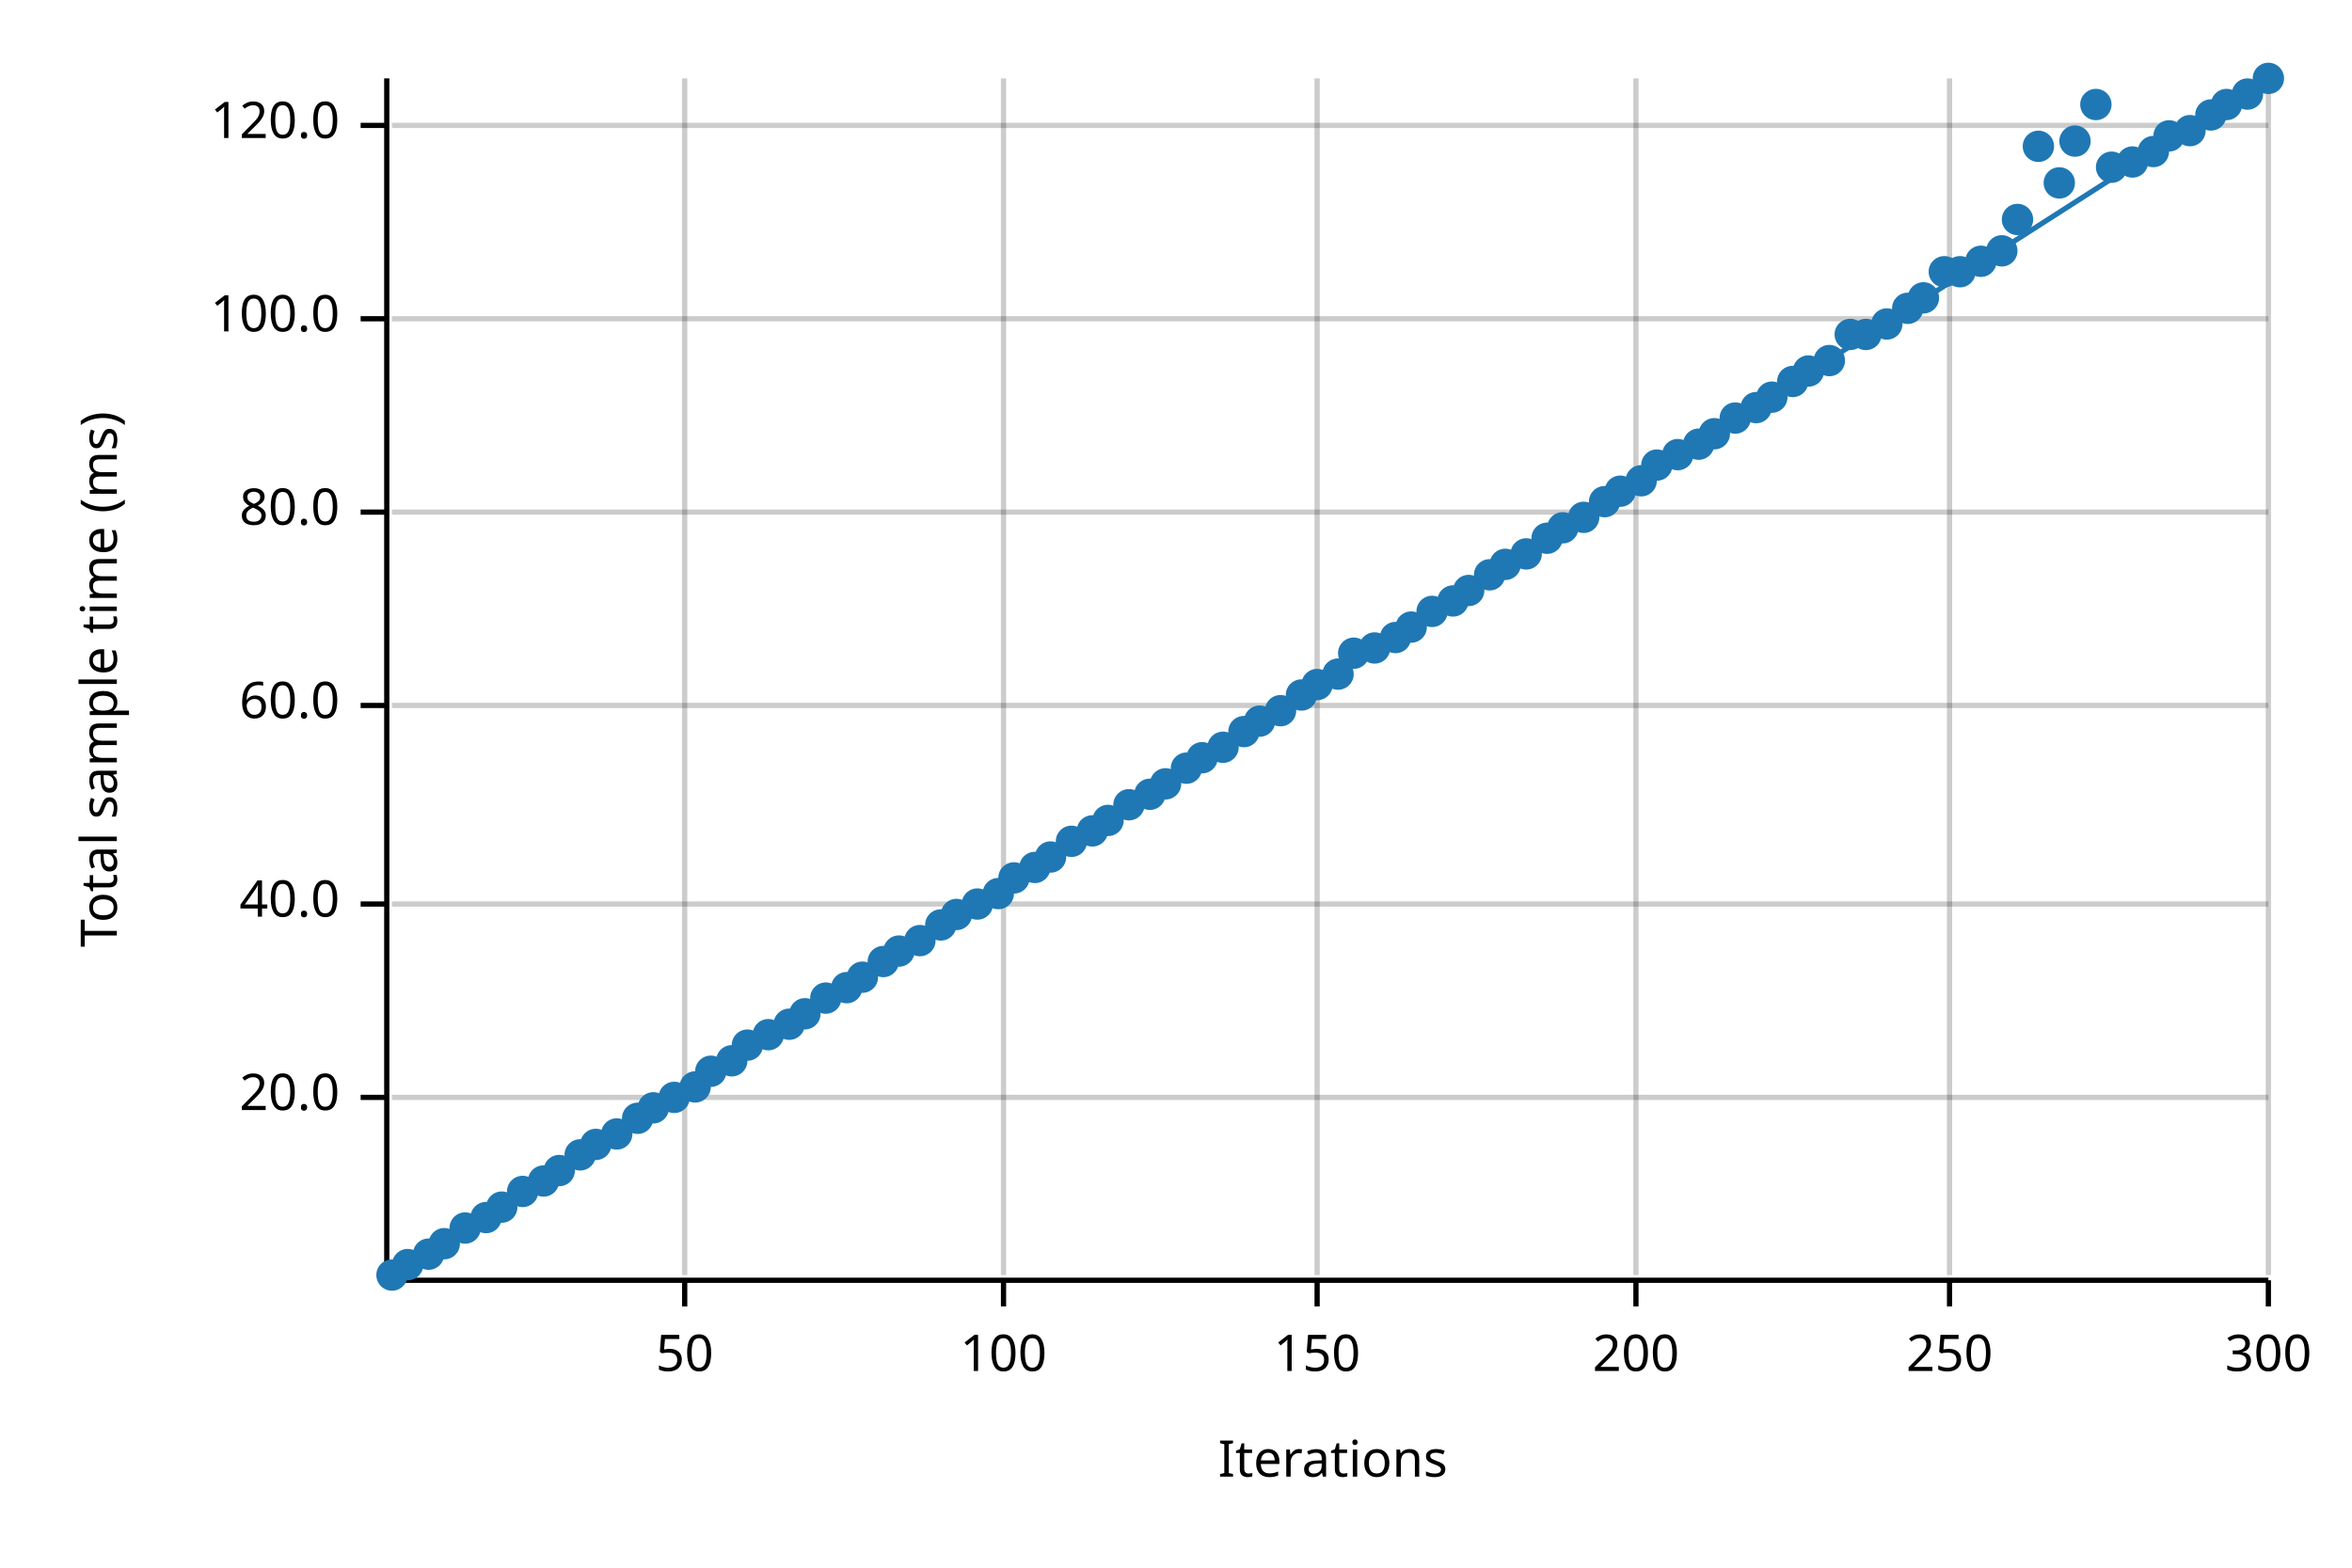
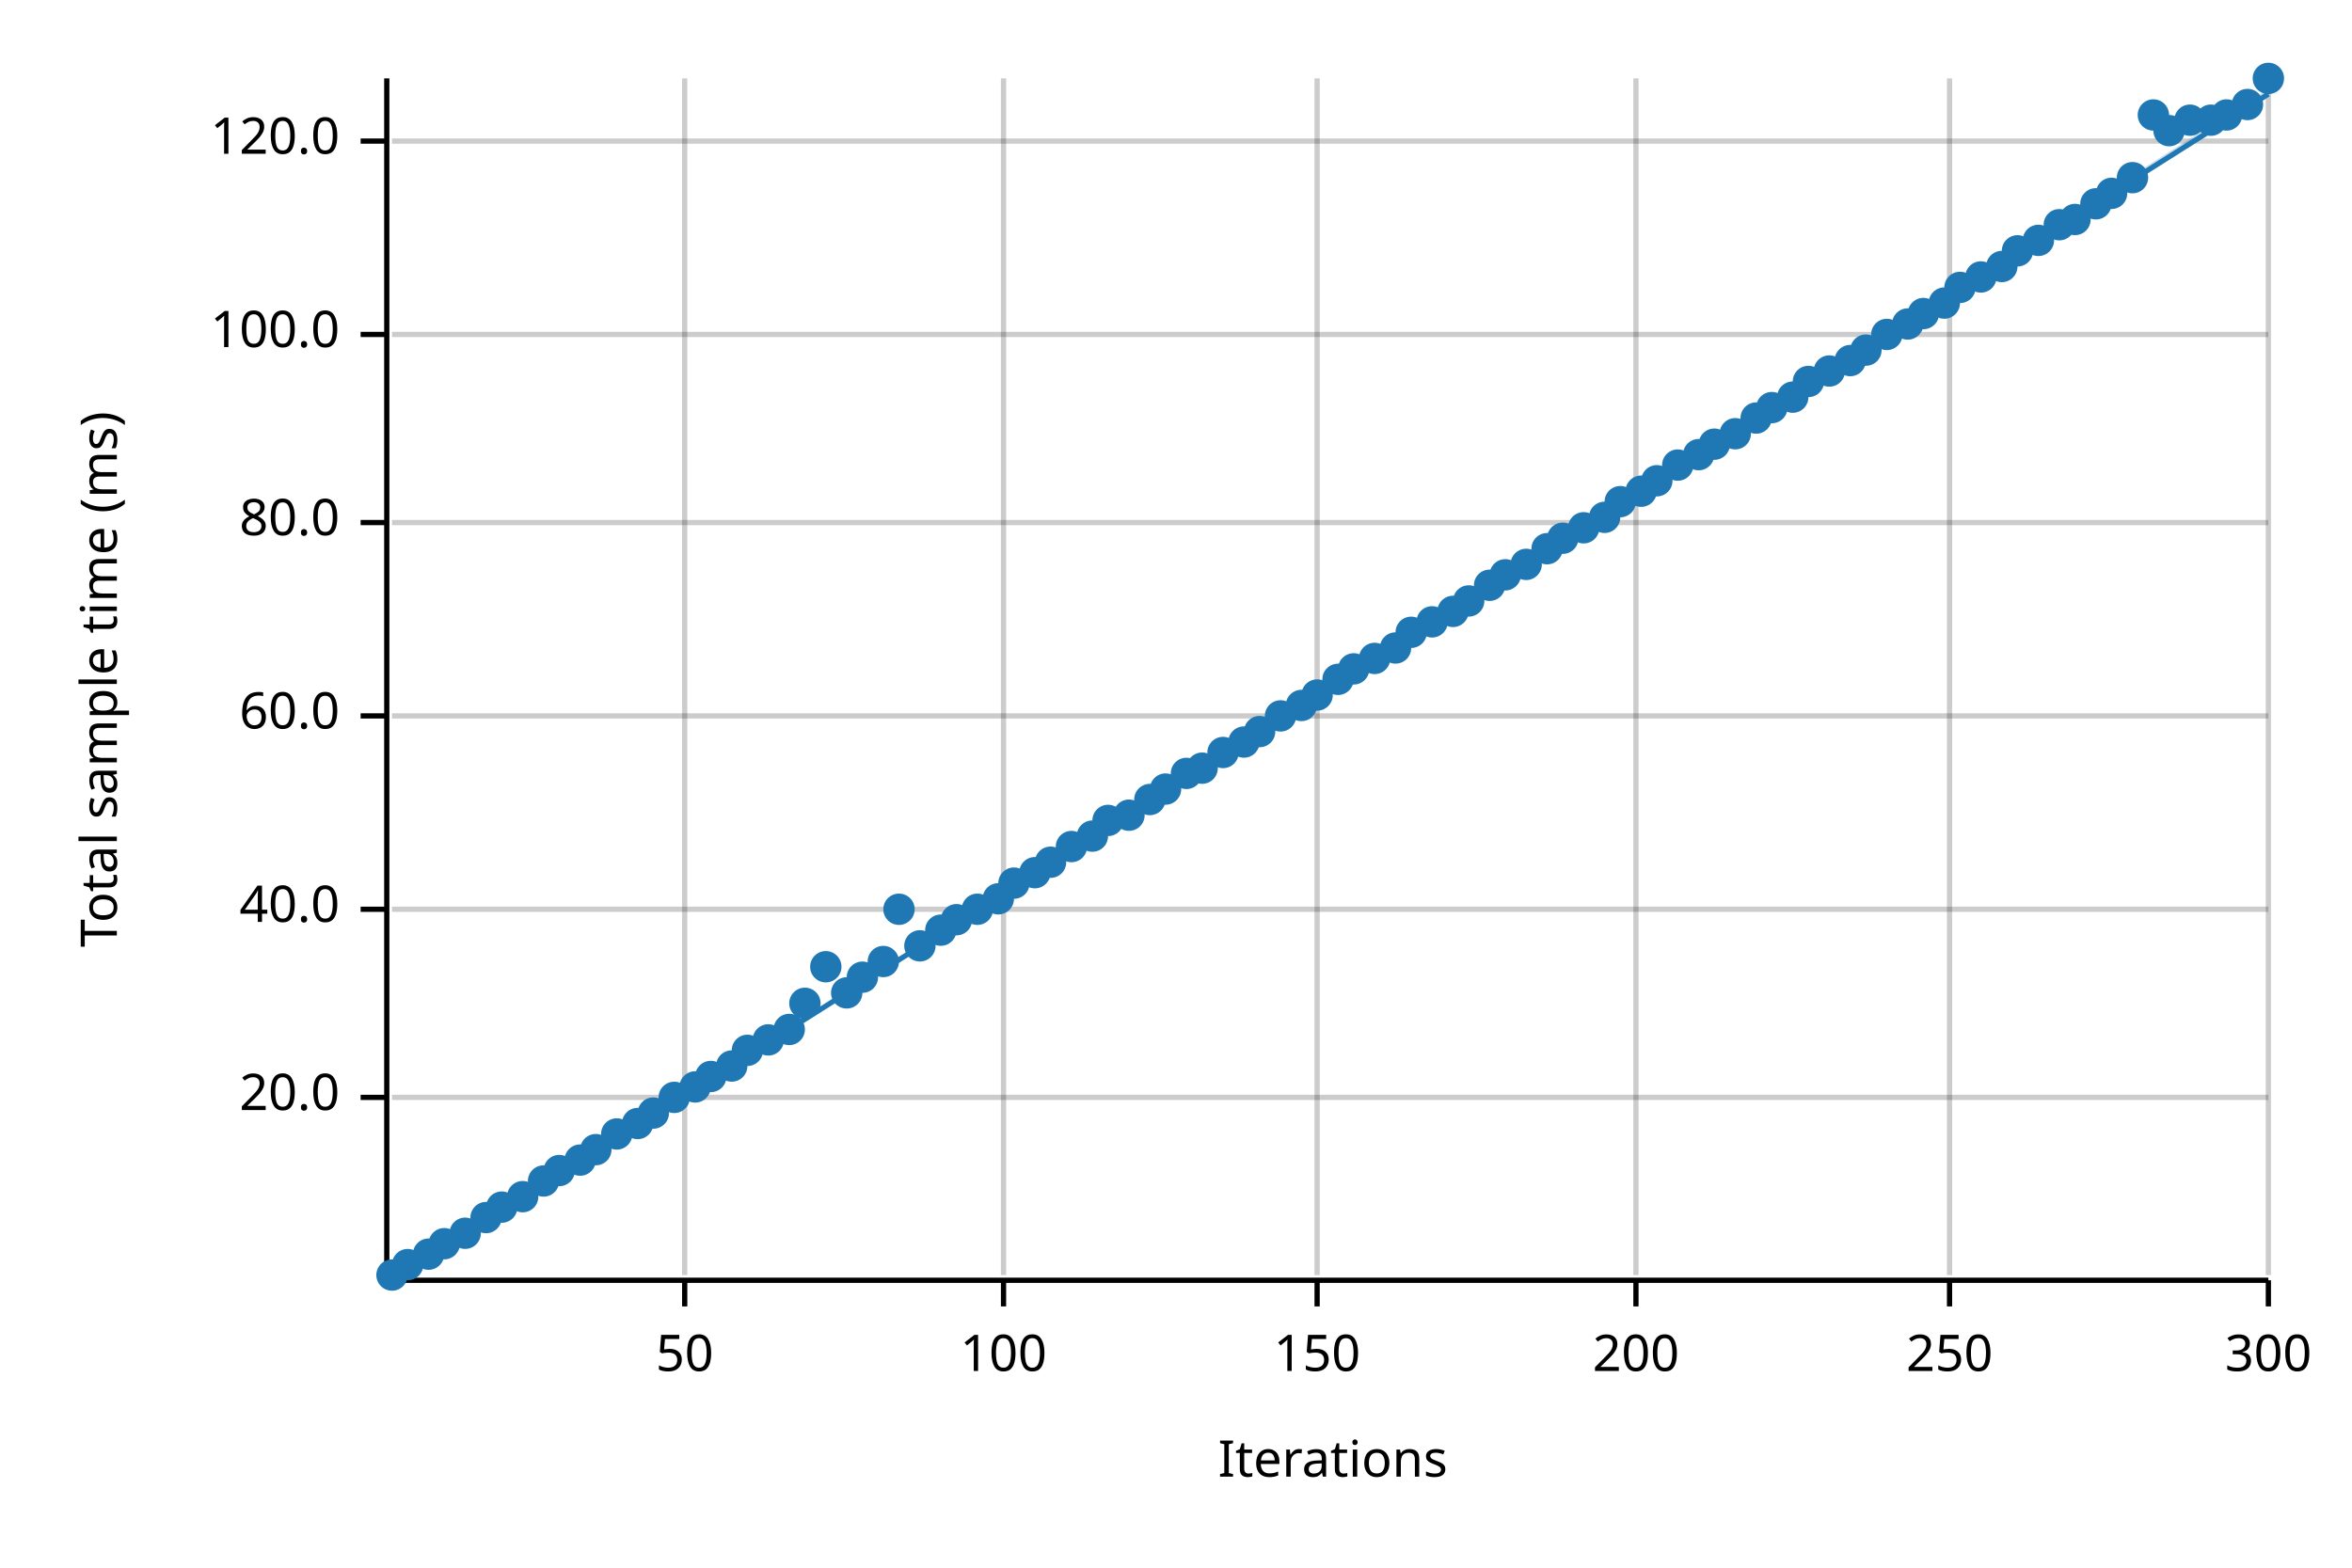
<svg xmlns="http://www.w3.org/2000/svg" width="450" height="300" viewBox="0 0 450 300">
  <text x="15" y="130" dy="0.76em" text-anchor="middle" font-family="sans-serif" font-size="9.677" opacity="1" fill="#000000" transform="rotate(270, 15, 130)">
Total sample time (ms)
</text>
  <text x="255" y="285" dy="-0.5ex" text-anchor="middle" font-family="sans-serif" font-size="9.677" opacity="1" fill="#000000">
Iterations
</text>
  <line opacity="0.2" stroke="#000000" stroke-width="1" x1="131" y1="244" x2="131" y2="15" />
  <line opacity="0.2" stroke="#000000" stroke-width="1" x1="192" y1="244" x2="192" y2="15" />
  <line opacity="0.2" stroke="#000000" stroke-width="1" x1="252" y1="244" x2="252" y2="15" />
  <line opacity="0.2" stroke="#000000" stroke-width="1" x1="313" y1="244" x2="313" y2="15" />
  <line opacity="0.2" stroke="#000000" stroke-width="1" x1="373" y1="244" x2="373" y2="15" />
  <line opacity="0.2" stroke="#000000" stroke-width="1" x1="434" y1="244" x2="434" y2="15" />
  <line opacity="0.2" stroke="#000000" stroke-width="1" x1="75" y1="210" x2="434" y2="210" />
-   <line opacity="0.2" stroke="#000000" stroke-width="1" x1="75" y1="173" x2="434" y2="173" />
-   <line opacity="0.2" stroke="#000000" stroke-width="1" x1="75" y1="135" x2="434" y2="135" />
-   <line opacity="0.2" stroke="#000000" stroke-width="1" x1="75" y1="98" x2="434" y2="98" />
-   <line opacity="0.2" stroke="#000000" stroke-width="1" x1="75" y1="61" x2="434" y2="61" />
-   <line opacity="0.2" stroke="#000000" stroke-width="1" x1="75" y1="24" x2="434" y2="24" />
+   <line opacity="0.2" stroke="#000000" stroke-width="1" x1="75" y1="174" x2="434" y2="174" />
+   <line opacity="0.2" stroke="#000000" stroke-width="1" x1="75" y1="137" x2="434" y2="137" />
+   <line opacity="0.2" stroke="#000000" stroke-width="1" x1="75" y1="100" x2="434" y2="100" />
+   <line opacity="0.2" stroke="#000000" stroke-width="1" x1="75" y1="64" x2="434" y2="64" />
+   <line opacity="0.2" stroke="#000000" stroke-width="1" x1="75" y1="27" x2="434" y2="27" />
  <polyline fill="none" opacity="1" stroke="#000000" stroke-width="1" points="74,15 74,244 " />
  <text x="65" y="210" dy="0.5ex" text-anchor="end" font-family="sans-serif" font-size="9.677" opacity="1" fill="#000000">
20.0
</text>
  <polyline fill="none" opacity="1" stroke="#000000" stroke-width="1" points="69,210 74,210 " />
-   <text x="65" y="173" dy="0.5ex" text-anchor="end" font-family="sans-serif" font-size="9.677" opacity="1" fill="#000000">
+   <text x="65" y="174" dy="0.5ex" text-anchor="end" font-family="sans-serif" font-size="9.677" opacity="1" fill="#000000">
40.0
</text>
-   <polyline fill="none" opacity="1" stroke="#000000" stroke-width="1" points="69,173 74,173 " />
-   <text x="65" y="135" dy="0.5ex" text-anchor="end" font-family="sans-serif" font-size="9.677" opacity="1" fill="#000000">
+   <polyline fill="none" opacity="1" stroke="#000000" stroke-width="1" points="69,174 74,174 " />
+   <text x="65" y="137" dy="0.5ex" text-anchor="end" font-family="sans-serif" font-size="9.677" opacity="1" fill="#000000">
60.0
</text>
-   <polyline fill="none" opacity="1" stroke="#000000" stroke-width="1" points="69,135 74,135 " />
-   <text x="65" y="98" dy="0.5ex" text-anchor="end" font-family="sans-serif" font-size="9.677" opacity="1" fill="#000000">
+   <polyline fill="none" opacity="1" stroke="#000000" stroke-width="1" points="69,137 74,137 " />
+   <text x="65" y="100" dy="0.5ex" text-anchor="end" font-family="sans-serif" font-size="9.677" opacity="1" fill="#000000">
80.0
</text>
-   <polyline fill="none" opacity="1" stroke="#000000" stroke-width="1" points="69,98 74,98 " />
-   <text x="65" y="61" dy="0.5ex" text-anchor="end" font-family="sans-serif" font-size="9.677" opacity="1" fill="#000000">
+   <polyline fill="none" opacity="1" stroke="#000000" stroke-width="1" points="69,100 74,100 " />
+   <text x="65" y="64" dy="0.5ex" text-anchor="end" font-family="sans-serif" font-size="9.677" opacity="1" fill="#000000">
100.0
</text>
-   <polyline fill="none" opacity="1" stroke="#000000" stroke-width="1" points="69,61 74,61 " />
-   <text x="65" y="24" dy="0.5ex" text-anchor="end" font-family="sans-serif" font-size="9.677" opacity="1" fill="#000000">
+   <polyline fill="none" opacity="1" stroke="#000000" stroke-width="1" points="69,64 74,64 " />
+   <text x="65" y="27" dy="0.5ex" text-anchor="end" font-family="sans-serif" font-size="9.677" opacity="1" fill="#000000">
120.0
</text>
-   <polyline fill="none" opacity="1" stroke="#000000" stroke-width="1" points="69,24 74,24 " />
+   <polyline fill="none" opacity="1" stroke="#000000" stroke-width="1" points="69,27 74,27 " />
  <polyline fill="none" opacity="1" stroke="#000000" stroke-width="1" points="75,245 434,245 " />
  <text x="131" y="255" dy="0.76em" text-anchor="middle" font-family="sans-serif" font-size="9.677" opacity="1" fill="#000000">
50
</text>
  <polyline fill="none" opacity="1" stroke="#000000" stroke-width="1" points="131,245 131,250 " />
  <text x="192" y="255" dy="0.76em" text-anchor="middle" font-family="sans-serif" font-size="9.677" opacity="1" fill="#000000">
100
</text>
  <polyline fill="none" opacity="1" stroke="#000000" stroke-width="1" points="192,245 192,250 " />
  <text x="252" y="255" dy="0.76em" text-anchor="middle" font-family="sans-serif" font-size="9.677" opacity="1" fill="#000000">
150
</text>
  <polyline fill="none" opacity="1" stroke="#000000" stroke-width="1" points="252,245 252,250 " />
  <text x="313" y="255" dy="0.76em" text-anchor="middle" font-family="sans-serif" font-size="9.677" opacity="1" fill="#000000">
200
</text>
  <polyline fill="none" opacity="1" stroke="#000000" stroke-width="1" points="313,245 313,250 " />
  <text x="373" y="255" dy="0.76em" text-anchor="middle" font-family="sans-serif" font-size="9.677" opacity="1" fill="#000000">
250
</text>
  <polyline fill="none" opacity="1" stroke="#000000" stroke-width="1" points="373,245 373,250 " />
  <text x="434" y="255" dy="0.76em" text-anchor="middle" font-family="sans-serif" font-size="9.677" opacity="1" fill="#000000">
300
</text>
  <polyline fill="none" opacity="1" stroke="#000000" stroke-width="1" points="434,245 434,250 " />
  <circle cx="75" cy="244" r="3" opacity="1" fill="#1F78B4" stroke="none" stroke-width="1" />
  <circle cx="78" cy="242" r="3" opacity="1" fill="#1F78B4" stroke="none" stroke-width="1" />
  <circle cx="82" cy="240" r="3" opacity="1" fill="#1F78B4" stroke="none" stroke-width="1" />
  <circle cx="85" cy="238" r="3" opacity="1" fill="#1F78B4" stroke="none" stroke-width="1" />
-   <circle cx="89" cy="235" r="3" opacity="1" fill="#1F78B4" stroke="none" stroke-width="1" />
+   <circle cx="89" cy="236" r="3" opacity="1" fill="#1F78B4" stroke="none" stroke-width="1" />
  <circle cx="93" cy="233" r="3" opacity="1" fill="#1F78B4" stroke="none" stroke-width="1" />
  <circle cx="96" cy="231" r="3" opacity="1" fill="#1F78B4" stroke="none" stroke-width="1" />
-   <circle cx="100" cy="228" r="3" opacity="1" fill="#1F78B4" stroke="none" stroke-width="1" />
+   <circle cx="100" cy="229" r="3" opacity="1" fill="#1F78B4" stroke="none" stroke-width="1" />
  <circle cx="104" cy="226" r="3" opacity="1" fill="#1F78B4" stroke="none" stroke-width="1" />
  <circle cx="107" cy="224" r="3" opacity="1" fill="#1F78B4" stroke="none" stroke-width="1" />
-   <circle cx="111" cy="221" r="3" opacity="1" fill="#1F78B4" stroke="none" stroke-width="1" />
-   <circle cx="114" cy="219" r="3" opacity="1" fill="#1F78B4" stroke="none" stroke-width="1" />
+   <circle cx="111" cy="222" r="3" opacity="1" fill="#1F78B4" stroke="none" stroke-width="1" />
+   <circle cx="114" cy="220" r="3" opacity="1" fill="#1F78B4" stroke="none" stroke-width="1" />
  <circle cx="118" cy="217" r="3" opacity="1" fill="#1F78B4" stroke="none" stroke-width="1" />
-   <circle cx="122" cy="214" r="3" opacity="1" fill="#1F78B4" stroke="none" stroke-width="1" />
-   <circle cx="125" cy="212" r="3" opacity="1" fill="#1F78B4" stroke="none" stroke-width="1" />
+   <circle cx="122" cy="215" r="3" opacity="1" fill="#1F78B4" stroke="none" stroke-width="1" />
+   <circle cx="125" cy="213" r="3" opacity="1" fill="#1F78B4" stroke="none" stroke-width="1" />
  <circle cx="129" cy="210" r="3" opacity="1" fill="#1F78B4" stroke="none" stroke-width="1" />
  <circle cx="133" cy="208" r="3" opacity="1" fill="#1F78B4" stroke="none" stroke-width="1" />
-   <circle cx="136" cy="205" r="3" opacity="1" fill="#1F78B4" stroke="none" stroke-width="1" />
-   <circle cx="140" cy="203" r="3" opacity="1" fill="#1F78B4" stroke="none" stroke-width="1" />
-   <circle cx="143" cy="200" r="3" opacity="1" fill="#1F78B4" stroke="none" stroke-width="1" />
-   <circle cx="147" cy="198" r="3" opacity="1" fill="#1F78B4" stroke="none" stroke-width="1" />
-   <circle cx="151" cy="196" r="3" opacity="1" fill="#1F78B4" stroke="none" stroke-width="1" />
-   <circle cx="154" cy="194" r="3" opacity="1" fill="#1F78B4" stroke="none" stroke-width="1" />
-   <circle cx="158" cy="191" r="3" opacity="1" fill="#1F78B4" stroke="none" stroke-width="1" />
-   <circle cx="162" cy="189" r="3" opacity="1" fill="#1F78B4" stroke="none" stroke-width="1" />
+   <circle cx="136" cy="206" r="3" opacity="1" fill="#1F78B4" stroke="none" stroke-width="1" />
+   <circle cx="140" cy="204" r="3" opacity="1" fill="#1F78B4" stroke="none" stroke-width="1" />
+   <circle cx="143" cy="201" r="3" opacity="1" fill="#1F78B4" stroke="none" stroke-width="1" />
+   <circle cx="147" cy="199" r="3" opacity="1" fill="#1F78B4" stroke="none" stroke-width="1" />
+   <circle cx="151" cy="197" r="3" opacity="1" fill="#1F78B4" stroke="none" stroke-width="1" />
+   <circle cx="154" cy="192" r="3" opacity="1" fill="#1F78B4" stroke="none" stroke-width="1" />
+   <circle cx="158" cy="185" r="3" opacity="1" fill="#1F78B4" stroke="none" stroke-width="1" />
+   <circle cx="162" cy="190" r="3" opacity="1" fill="#1F78B4" stroke="none" stroke-width="1" />
  <circle cx="165" cy="187" r="3" opacity="1" fill="#1F78B4" stroke="none" stroke-width="1" />
  <circle cx="169" cy="184" r="3" opacity="1" fill="#1F78B4" stroke="none" stroke-width="1" />
-   <circle cx="172" cy="182" r="3" opacity="1" fill="#1F78B4" stroke="none" stroke-width="1" />
-   <circle cx="176" cy="180" r="3" opacity="1" fill="#1F78B4" stroke="none" stroke-width="1" />
-   <circle cx="180" cy="177" r="3" opacity="1" fill="#1F78B4" stroke="none" stroke-width="1" />
-   <circle cx="183" cy="175" r="3" opacity="1" fill="#1F78B4" stroke="none" stroke-width="1" />
-   <circle cx="187" cy="173" r="3" opacity="1" fill="#1F78B4" stroke="none" stroke-width="1" />
-   <circle cx="191" cy="171" r="3" opacity="1" fill="#1F78B4" stroke="none" stroke-width="1" />
-   <circle cx="194" cy="168" r="3" opacity="1" fill="#1F78B4" stroke="none" stroke-width="1" />
-   <circle cx="198" cy="166" r="3" opacity="1" fill="#1F78B4" stroke="none" stroke-width="1" />
-   <circle cx="201" cy="164" r="3" opacity="1" fill="#1F78B4" stroke="none" stroke-width="1" />
-   <circle cx="205" cy="161" r="3" opacity="1" fill="#1F78B4" stroke="none" stroke-width="1" />
-   <circle cx="209" cy="159" r="3" opacity="1" fill="#1F78B4" stroke="none" stroke-width="1" />
+   <circle cx="172" cy="174" r="3" opacity="1" fill="#1F78B4" stroke="none" stroke-width="1" />
+   <circle cx="176" cy="181" r="3" opacity="1" fill="#1F78B4" stroke="none" stroke-width="1" />
+   <circle cx="180" cy="178" r="3" opacity="1" fill="#1F78B4" stroke="none" stroke-width="1" />
+   <circle cx="183" cy="176" r="3" opacity="1" fill="#1F78B4" stroke="none" stroke-width="1" />
+   <circle cx="187" cy="174" r="3" opacity="1" fill="#1F78B4" stroke="none" stroke-width="1" />
+   <circle cx="191" cy="172" r="3" opacity="1" fill="#1F78B4" stroke="none" stroke-width="1" />
+   <circle cx="194" cy="169" r="3" opacity="1" fill="#1F78B4" stroke="none" stroke-width="1" />
+   <circle cx="198" cy="167" r="3" opacity="1" fill="#1F78B4" stroke="none" stroke-width="1" />
+   <circle cx="201" cy="165" r="3" opacity="1" fill="#1F78B4" stroke="none" stroke-width="1" />
+   <circle cx="205" cy="162" r="3" opacity="1" fill="#1F78B4" stroke="none" stroke-width="1" />
+   <circle cx="209" cy="160" r="3" opacity="1" fill="#1F78B4" stroke="none" stroke-width="1" />
  <circle cx="212" cy="157" r="3" opacity="1" fill="#1F78B4" stroke="none" stroke-width="1" />
-   <circle cx="216" cy="154" r="3" opacity="1" fill="#1F78B4" stroke="none" stroke-width="1" />
-   <circle cx="220" cy="152" r="3" opacity="1" fill="#1F78B4" stroke="none" stroke-width="1" />
-   <circle cx="223" cy="150" r="3" opacity="1" fill="#1F78B4" stroke="none" stroke-width="1" />
-   <circle cx="227" cy="147" r="3" opacity="1" fill="#1F78B4" stroke="none" stroke-width="1" />
-   <circle cx="230" cy="145" r="3" opacity="1" fill="#1F78B4" stroke="none" stroke-width="1" />
-   <circle cx="234" cy="143" r="3" opacity="1" fill="#1F78B4" stroke="none" stroke-width="1" />
-   <circle cx="238" cy="140" r="3" opacity="1" fill="#1F78B4" stroke="none" stroke-width="1" />
-   <circle cx="241" cy="138" r="3" opacity="1" fill="#1F78B4" stroke="none" stroke-width="1" />
-   <circle cx="245" cy="136" r="3" opacity="1" fill="#1F78B4" stroke="none" stroke-width="1" />
-   <circle cx="249" cy="133" r="3" opacity="1" fill="#1F78B4" stroke="none" stroke-width="1" />
-   <circle cx="252" cy="131" r="3" opacity="1" fill="#1F78B4" stroke="none" stroke-width="1" />
-   <circle cx="256" cy="129" r="3" opacity="1" fill="#1F78B4" stroke="none" stroke-width="1" />
-   <circle cx="259" cy="125" r="3" opacity="1" fill="#1F78B4" stroke="none" stroke-width="1" />
-   <circle cx="263" cy="124" r="3" opacity="1" fill="#1F78B4" stroke="none" stroke-width="1" />
-   <circle cx="267" cy="122" r="3" opacity="1" fill="#1F78B4" stroke="none" stroke-width="1" />
-   <circle cx="270" cy="120" r="3" opacity="1" fill="#1F78B4" stroke="none" stroke-width="1" />
-   <circle cx="274" cy="117" r="3" opacity="1" fill="#1F78B4" stroke="none" stroke-width="1" />
-   <circle cx="278" cy="115" r="3" opacity="1" fill="#1F78B4" stroke="none" stroke-width="1" />
-   <circle cx="281" cy="113" r="3" opacity="1" fill="#1F78B4" stroke="none" stroke-width="1" />
-   <circle cx="285" cy="110" r="3" opacity="1" fill="#1F78B4" stroke="none" stroke-width="1" />
-   <circle cx="288" cy="108" r="3" opacity="1" fill="#1F78B4" stroke="none" stroke-width="1" />
-   <circle cx="292" cy="106" r="3" opacity="1" fill="#1F78B4" stroke="none" stroke-width="1" />
-   <circle cx="296" cy="103" r="3" opacity="1" fill="#1F78B4" stroke="none" stroke-width="1" />
-   <circle cx="299" cy="101" r="3" opacity="1" fill="#1F78B4" stroke="none" stroke-width="1" />
-   <circle cx="303" cy="99" r="3" opacity="1" fill="#1F78B4" stroke="none" stroke-width="1" />
-   <circle cx="307" cy="96" r="3" opacity="1" fill="#1F78B4" stroke="none" stroke-width="1" />
-   <circle cx="310" cy="94" r="3" opacity="1" fill="#1F78B4" stroke="none" stroke-width="1" />
-   <circle cx="314" cy="92" r="3" opacity="1" fill="#1F78B4" stroke="none" stroke-width="1" />
-   <circle cx="317" cy="89" r="3" opacity="1" fill="#1F78B4" stroke="none" stroke-width="1" />
-   <circle cx="321" cy="87" r="3" opacity="1" fill="#1F78B4" stroke="none" stroke-width="1" />
-   <circle cx="325" cy="85" r="3" opacity="1" fill="#1F78B4" stroke="none" stroke-width="1" />
-   <circle cx="328" cy="83" r="3" opacity="1" fill="#1F78B4" stroke="none" stroke-width="1" />
-   <circle cx="332" cy="80" r="3" opacity="1" fill="#1F78B4" stroke="none" stroke-width="1" />
-   <circle cx="336" cy="78" r="3" opacity="1" fill="#1F78B4" stroke="none" stroke-width="1" />
-   <circle cx="339" cy="76" r="3" opacity="1" fill="#1F78B4" stroke="none" stroke-width="1" />
-   <circle cx="343" cy="73" r="3" opacity="1" fill="#1F78B4" stroke="none" stroke-width="1" />
-   <circle cx="346" cy="71" r="3" opacity="1" fill="#1F78B4" stroke="none" stroke-width="1" />
-   <circle cx="350" cy="69" r="3" opacity="1" fill="#1F78B4" stroke="none" stroke-width="1" />
-   <circle cx="354" cy="64" r="3" opacity="1" fill="#1F78B4" stroke="none" stroke-width="1" />
-   <circle cx="357" cy="64" r="3" opacity="1" fill="#1F78B4" stroke="none" stroke-width="1" />
-   <circle cx="361" cy="62" r="3" opacity="1" fill="#1F78B4" stroke="none" stroke-width="1" />
-   <circle cx="365" cy="59" r="3" opacity="1" fill="#1F78B4" stroke="none" stroke-width="1" />
-   <circle cx="368" cy="57" r="3" opacity="1" fill="#1F78B4" stroke="none" stroke-width="1" />
-   <circle cx="372" cy="52" r="3" opacity="1" fill="#1F78B4" stroke="none" stroke-width="1" />
-   <circle cx="375" cy="52" r="3" opacity="1" fill="#1F78B4" stroke="none" stroke-width="1" />
-   <circle cx="379" cy="50" r="3" opacity="1" fill="#1F78B4" stroke="none" stroke-width="1" />
-   <circle cx="383" cy="48" r="3" opacity="1" fill="#1F78B4" stroke="none" stroke-width="1" />
-   <circle cx="386" cy="42" r="3" opacity="1" fill="#1F78B4" stroke="none" stroke-width="1" />
-   <circle cx="390" cy="28" r="3" opacity="1" fill="#1F78B4" stroke="none" stroke-width="1" />
-   <circle cx="394" cy="35" r="3" opacity="1" fill="#1F78B4" stroke="none" stroke-width="1" />
-   <circle cx="397" cy="27" r="3" opacity="1" fill="#1F78B4" stroke="none" stroke-width="1" />
-   <circle cx="401" cy="20" r="3" opacity="1" fill="#1F78B4" stroke="none" stroke-width="1" />
-   <circle cx="404" cy="32" r="3" opacity="1" fill="#1F78B4" stroke="none" stroke-width="1" />
-   <circle cx="408" cy="31" r="3" opacity="1" fill="#1F78B4" stroke="none" stroke-width="1" />
-   <circle cx="412" cy="29" r="3" opacity="1" fill="#1F78B4" stroke="none" stroke-width="1" />
-   <circle cx="415" cy="26" r="3" opacity="1" fill="#1F78B4" stroke="none" stroke-width="1" />
-   <circle cx="419" cy="25" r="3" opacity="1" fill="#1F78B4" stroke="none" stroke-width="1" />
-   <circle cx="423" cy="22" r="3" opacity="1" fill="#1F78B4" stroke="none" stroke-width="1" />
-   <circle cx="426" cy="20" r="3" opacity="1" fill="#1F78B4" stroke="none" stroke-width="1" />
-   <circle cx="430" cy="18" r="3" opacity="1" fill="#1F78B4" stroke="none" stroke-width="1" />
+   <circle cx="216" cy="156" r="3" opacity="1" fill="#1F78B4" stroke="none" stroke-width="1" />
+   <circle cx="220" cy="153" r="3" opacity="1" fill="#1F78B4" stroke="none" stroke-width="1" />
+   <circle cx="223" cy="151" r="3" opacity="1" fill="#1F78B4" stroke="none" stroke-width="1" />
+   <circle cx="227" cy="148" r="3" opacity="1" fill="#1F78B4" stroke="none" stroke-width="1" />
+   <circle cx="230" cy="147" r="3" opacity="1" fill="#1F78B4" stroke="none" stroke-width="1" />
+   <circle cx="234" cy="144" r="3" opacity="1" fill="#1F78B4" stroke="none" stroke-width="1" />
+   <circle cx="238" cy="142" r="3" opacity="1" fill="#1F78B4" stroke="none" stroke-width="1" />
+   <circle cx="241" cy="140" r="3" opacity="1" fill="#1F78B4" stroke="none" stroke-width="1" />
+   <circle cx="245" cy="137" r="3" opacity="1" fill="#1F78B4" stroke="none" stroke-width="1" />
+   <circle cx="249" cy="135" r="3" opacity="1" fill="#1F78B4" stroke="none" stroke-width="1" />
+   <circle cx="252" cy="133" r="3" opacity="1" fill="#1F78B4" stroke="none" stroke-width="1" />
+   <circle cx="256" cy="130" r="3" opacity="1" fill="#1F78B4" stroke="none" stroke-width="1" />
+   <circle cx="259" cy="128" r="3" opacity="1" fill="#1F78B4" stroke="none" stroke-width="1" />
+   <circle cx="263" cy="126" r="3" opacity="1" fill="#1F78B4" stroke="none" stroke-width="1" />
+   <circle cx="267" cy="124" r="3" opacity="1" fill="#1F78B4" stroke="none" stroke-width="1" />
+   <circle cx="270" cy="121" r="3" opacity="1" fill="#1F78B4" stroke="none" stroke-width="1" />
+   <circle cx="274" cy="119" r="3" opacity="1" fill="#1F78B4" stroke="none" stroke-width="1" />
+   <circle cx="278" cy="117" r="3" opacity="1" fill="#1F78B4" stroke="none" stroke-width="1" />
+   <circle cx="281" cy="115" r="3" opacity="1" fill="#1F78B4" stroke="none" stroke-width="1" />
+   <circle cx="285" cy="112" r="3" opacity="1" fill="#1F78B4" stroke="none" stroke-width="1" />
+   <circle cx="288" cy="110" r="3" opacity="1" fill="#1F78B4" stroke="none" stroke-width="1" />
+   <circle cx="292" cy="108" r="3" opacity="1" fill="#1F78B4" stroke="none" stroke-width="1" />
+   <circle cx="296" cy="105" r="3" opacity="1" fill="#1F78B4" stroke="none" stroke-width="1" />
+   <circle cx="299" cy="103" r="3" opacity="1" fill="#1F78B4" stroke="none" stroke-width="1" />
+   <circle cx="303" cy="101" r="3" opacity="1" fill="#1F78B4" stroke="none" stroke-width="1" />
+   <circle cx="307" cy="99" r="3" opacity="1" fill="#1F78B4" stroke="none" stroke-width="1" />
+   <circle cx="310" cy="96" r="3" opacity="1" fill="#1F78B4" stroke="none" stroke-width="1" />
+   <circle cx="314" cy="94" r="3" opacity="1" fill="#1F78B4" stroke="none" stroke-width="1" />
+   <circle cx="317" cy="92" r="3" opacity="1" fill="#1F78B4" stroke="none" stroke-width="1" />
+   <circle cx="321" cy="89" r="3" opacity="1" fill="#1F78B4" stroke="none" stroke-width="1" />
+   <circle cx="325" cy="87" r="3" opacity="1" fill="#1F78B4" stroke="none" stroke-width="1" />
+   <circle cx="328" cy="85" r="3" opacity="1" fill="#1F78B4" stroke="none" stroke-width="1" />
+   <circle cx="332" cy="83" r="3" opacity="1" fill="#1F78B4" stroke="none" stroke-width="1" />
+   <circle cx="336" cy="80" r="3" opacity="1" fill="#1F78B4" stroke="none" stroke-width="1" />
+   <circle cx="339" cy="78" r="3" opacity="1" fill="#1F78B4" stroke="none" stroke-width="1" />
+   <circle cx="343" cy="76" r="3" opacity="1" fill="#1F78B4" stroke="none" stroke-width="1" />
+   <circle cx="346" cy="73" r="3" opacity="1" fill="#1F78B4" stroke="none" stroke-width="1" />
+   <circle cx="350" cy="71" r="3" opacity="1" fill="#1F78B4" stroke="none" stroke-width="1" />
+   <circle cx="354" cy="69" r="3" opacity="1" fill="#1F78B4" stroke="none" stroke-width="1" />
+   <circle cx="357" cy="67" r="3" opacity="1" fill="#1F78B4" stroke="none" stroke-width="1" />
+   <circle cx="361" cy="64" r="3" opacity="1" fill="#1F78B4" stroke="none" stroke-width="1" />
+   <circle cx="365" cy="62" r="3" opacity="1" fill="#1F78B4" stroke="none" stroke-width="1" />
+   <circle cx="368" cy="60" r="3" opacity="1" fill="#1F78B4" stroke="none" stroke-width="1" />
+   <circle cx="372" cy="58" r="3" opacity="1" fill="#1F78B4" stroke="none" stroke-width="1" />
+   <circle cx="375" cy="55" r="3" opacity="1" fill="#1F78B4" stroke="none" stroke-width="1" />
+   <circle cx="379" cy="53" r="3" opacity="1" fill="#1F78B4" stroke="none" stroke-width="1" />
+   <circle cx="383" cy="51" r="3" opacity="1" fill="#1F78B4" stroke="none" stroke-width="1" />
+   <circle cx="386" cy="48" r="3" opacity="1" fill="#1F78B4" stroke="none" stroke-width="1" />
+   <circle cx="390" cy="46" r="3" opacity="1" fill="#1F78B4" stroke="none" stroke-width="1" />
+   <circle cx="394" cy="43" r="3" opacity="1" fill="#1F78B4" stroke="none" stroke-width="1" />
+   <circle cx="397" cy="42" r="3" opacity="1" fill="#1F78B4" stroke="none" stroke-width="1" />
+   <circle cx="401" cy="39" r="3" opacity="1" fill="#1F78B4" stroke="none" stroke-width="1" />
+   <circle cx="404" cy="37" r="3" opacity="1" fill="#1F78B4" stroke="none" stroke-width="1" />
+   <circle cx="408" cy="34" r="3" opacity="1" fill="#1F78B4" stroke="none" stroke-width="1" />
+   <circle cx="412" cy="22" r="3" opacity="1" fill="#1F78B4" stroke="none" stroke-width="1" />
+   <circle cx="415" cy="25" r="3" opacity="1" fill="#1F78B4" stroke="none" stroke-width="1" />
+   <circle cx="419" cy="23" r="3" opacity="1" fill="#1F78B4" stroke="none" stroke-width="1" />
+   <circle cx="423" cy="23" r="3" opacity="1" fill="#1F78B4" stroke="none" stroke-width="1" />
+   <circle cx="426" cy="22" r="3" opacity="1" fill="#1F78B4" stroke="none" stroke-width="1" />
+   <circle cx="430" cy="20" r="3" opacity="1" fill="#1F78B4" stroke="none" stroke-width="1" />
  <circle cx="434" cy="15" r="3" opacity="1" fill="#1F78B4" stroke="none" stroke-width="1" />
-   <polyline fill="none" opacity="1" stroke="#1F78B4" stroke-width="1" points="75,245 434,15 " />
-   <polygon opacity="0.25" fill="#1F78B4" points="75,245 434,15 434,15 " />
+   <polyline fill="none" opacity="1" stroke="#1F78B4" stroke-width="1" points="75,245 434,18 " />
+   <polygon opacity="0.25" fill="#1F78B4" points="75,245 434,18 434,17 " />
</svg>
